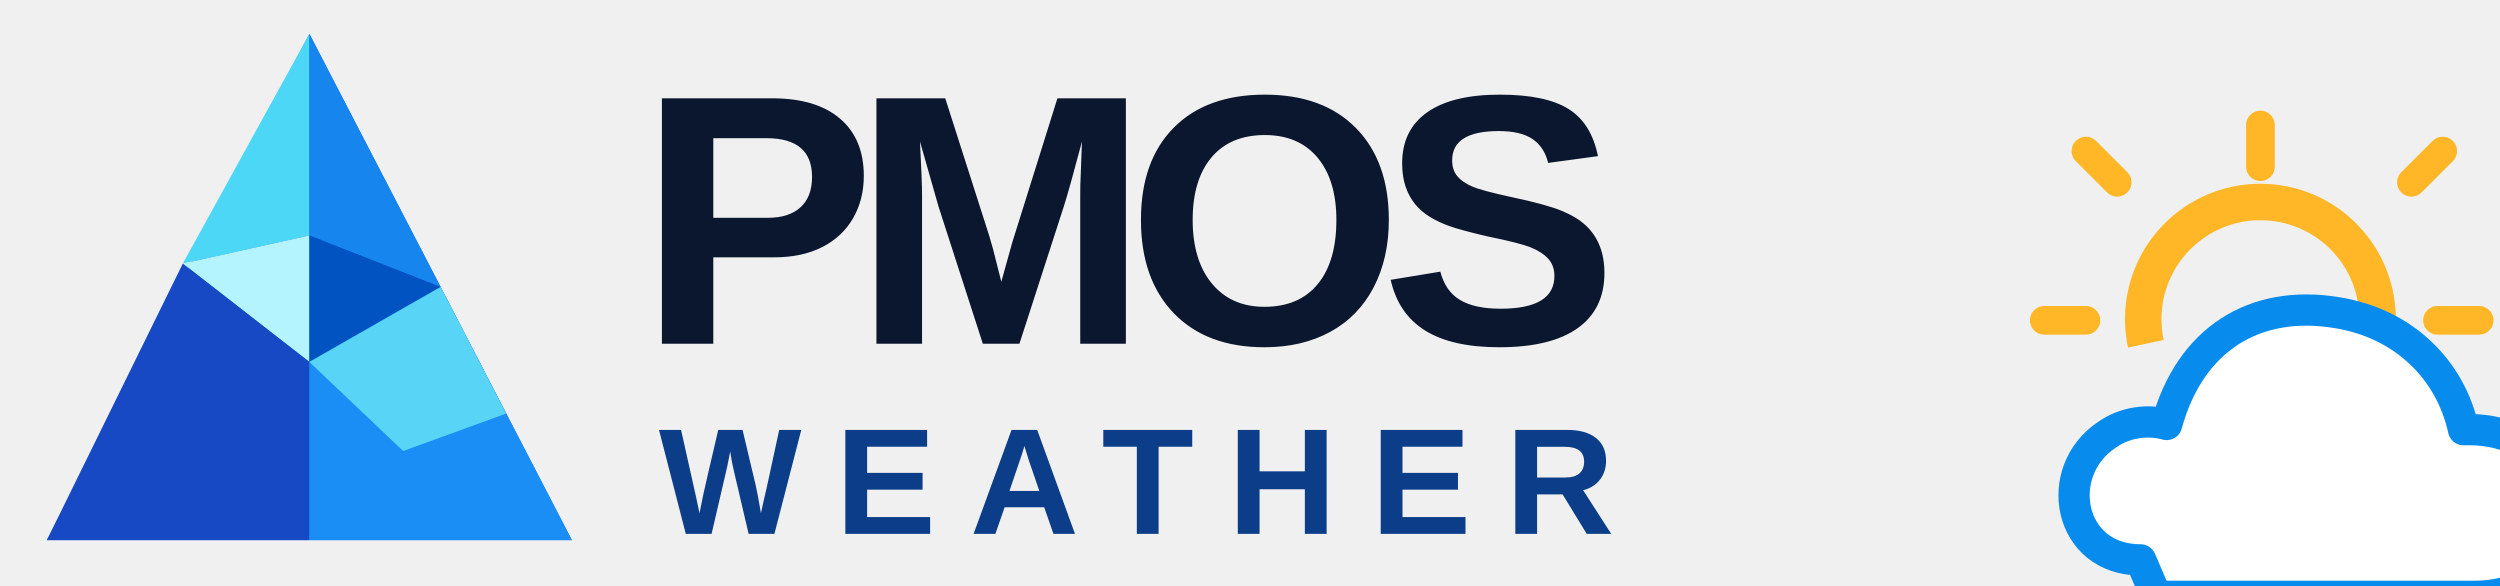
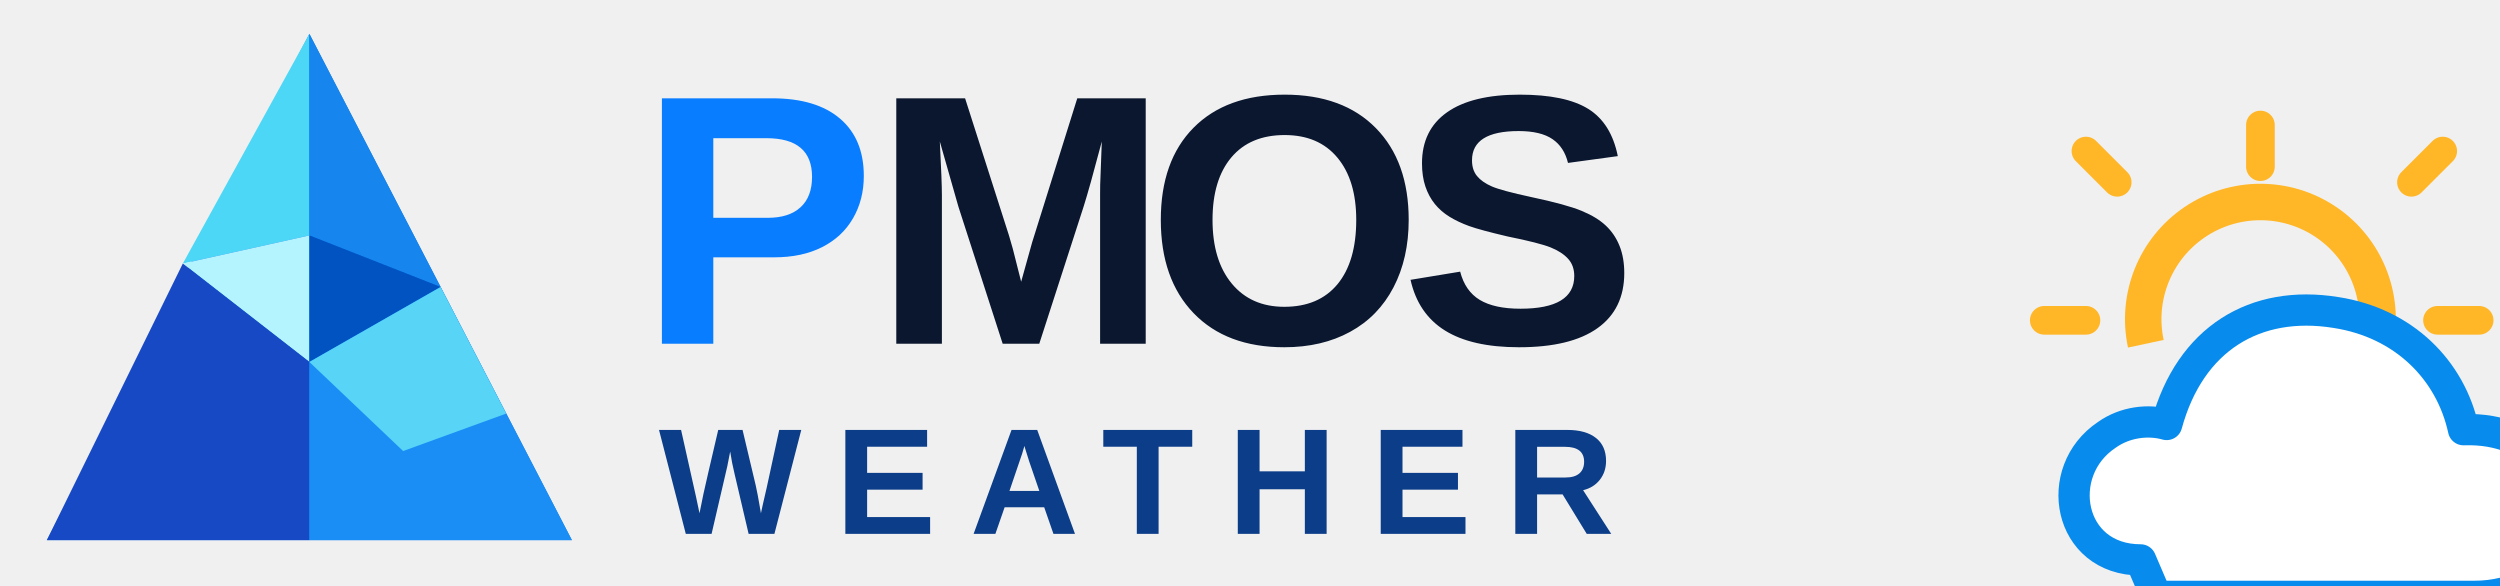
<svg xmlns="http://www.w3.org/2000/svg" viewBox="0 0 960 225" role="img" aria-labelledby="title">
  <g transform="translate(18 13) scale(1.8)">
    <path d="M56 0 112 108H0Z" fill="#0875ef" />
    <path d="M56 0 56 43 29 49Z" fill="#4bd7f5" />
    <path d="M56 0 84 54 56 43Z" fill="#1685ed" />
    <path d="M29 49 56 43 56 70Z" fill="#b3f4ff" />
    <path d="M56 43 84 54 56 70Z" fill="#0053c1" />
    <path d="M0 108 29 49 56 70 56 108Z" fill="#1849c5" />
    <path d="M56 70 84 54 112 108 56 108Z" fill="#1a8ef5" />
    <path d="M56 70 84 54 98 81 76 89Z" fill="#57d4f6" />
  </g>
  <g font-family="Arial,Helvetica,sans-serif" font-weight="900">
-     <text x="245" y="132" font-size="137" letter-spacing="-9" fill="#0a172f">PMOS</text>
+     <text x="245" y="132" font-size="137" letter-spacing="-9" fill="#087dff">P</text>
+     <text x="335" y="132" font-size="137" letter-spacing="-9" fill="#0a172f">MOS</text>
    <text x="253" y="205" font-size="58" letter-spacing="13" fill="#0b3d88">WEATHER</text>
  </g>
  <g transform="translate(785 48)">
    <g stroke="#ffb627" stroke-width="11" stroke-linecap="round" fill="none">
      <path d="M83 0v16M28 22 16 10M141 22l12-12M0 75h16M151 75h16" />
    </g>
    <path d="M39 84a45 45 0 1 1 88 0" stroke="#ffb627" stroke-width="14" fill="none" />
    <path d="M37 167c-28 0-34-34-13-48 7-5 16-6 23-4 9-33 34-48 65-43 26 4 44 22 49 45 29-1 44 21 37 43-4 14-17 21-33 21H43Z" fill="#fff" stroke="#078bed" stroke-width="12" stroke-linejoin="round" />
    <path d="M71 182h92" stroke="#2fc8fa" stroke-width="8" stroke-linecap="round" />
  </g>
</svg>
